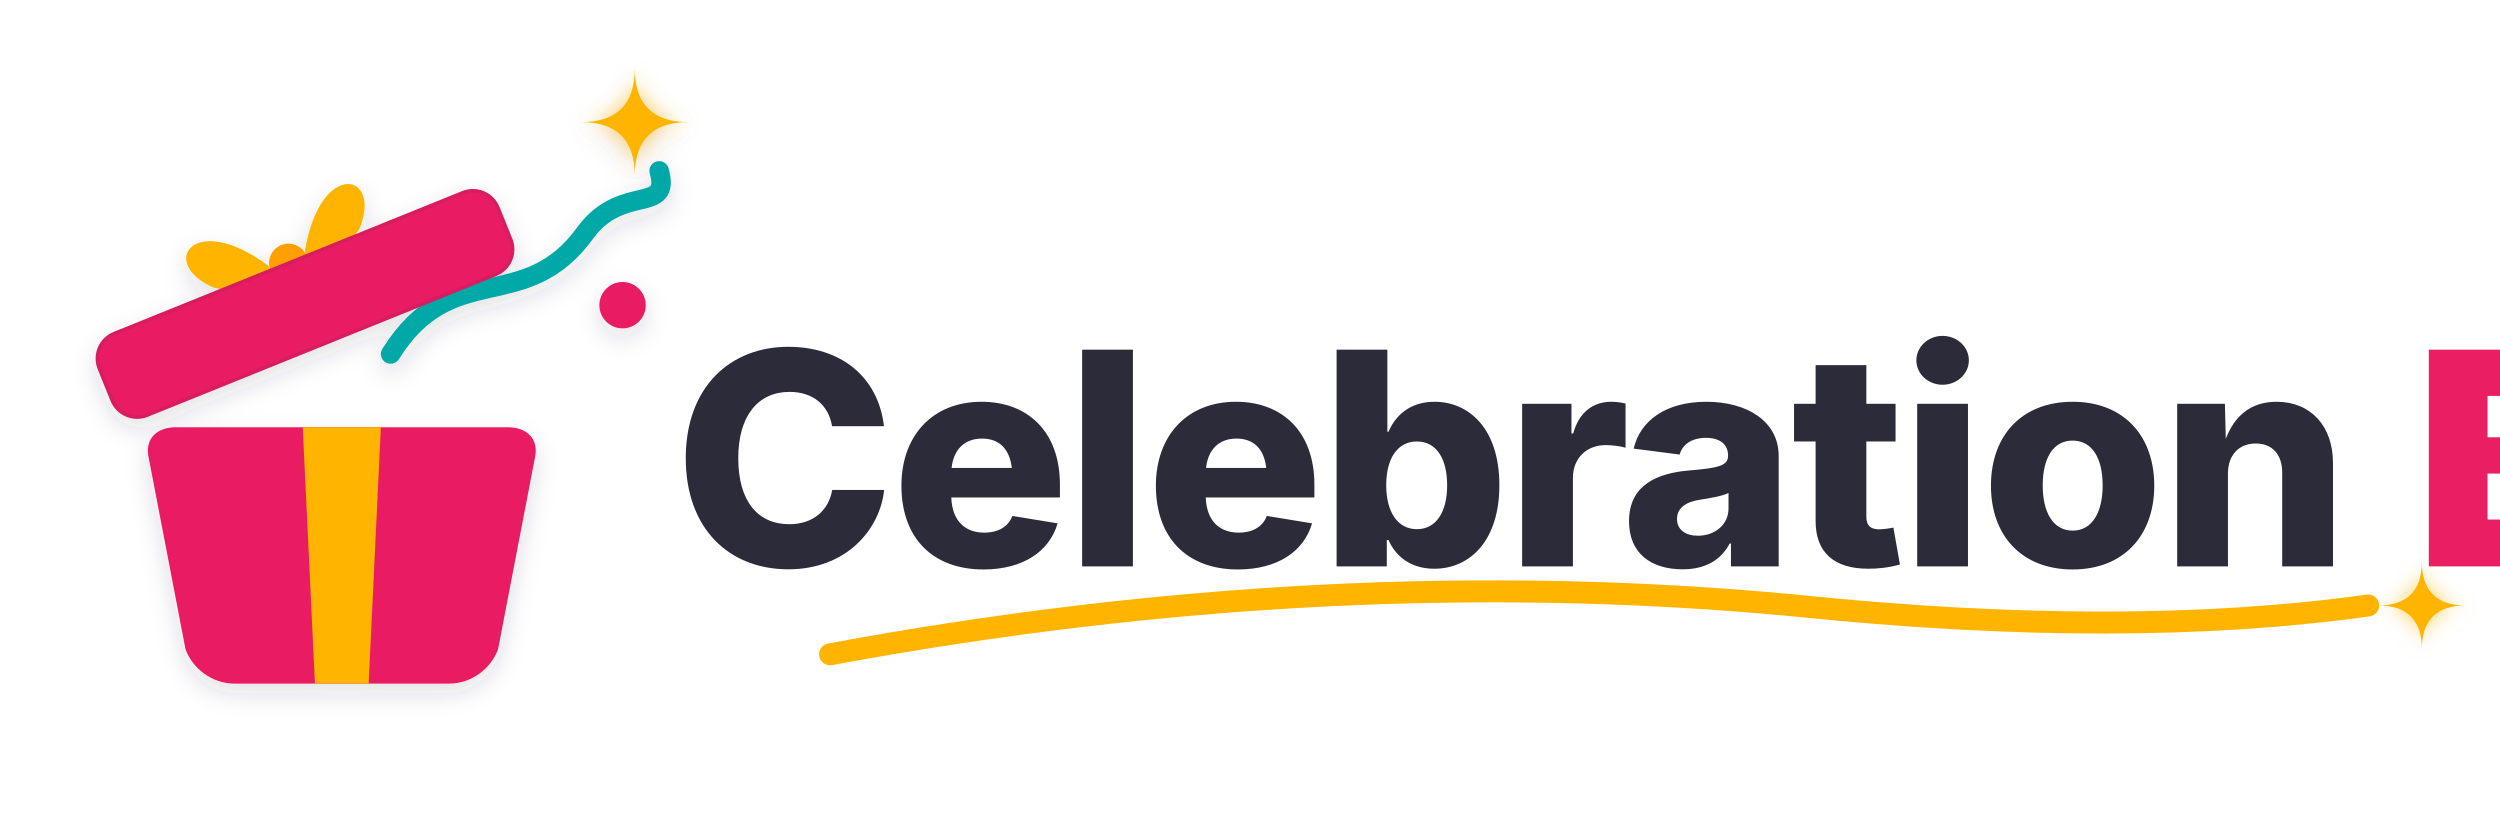
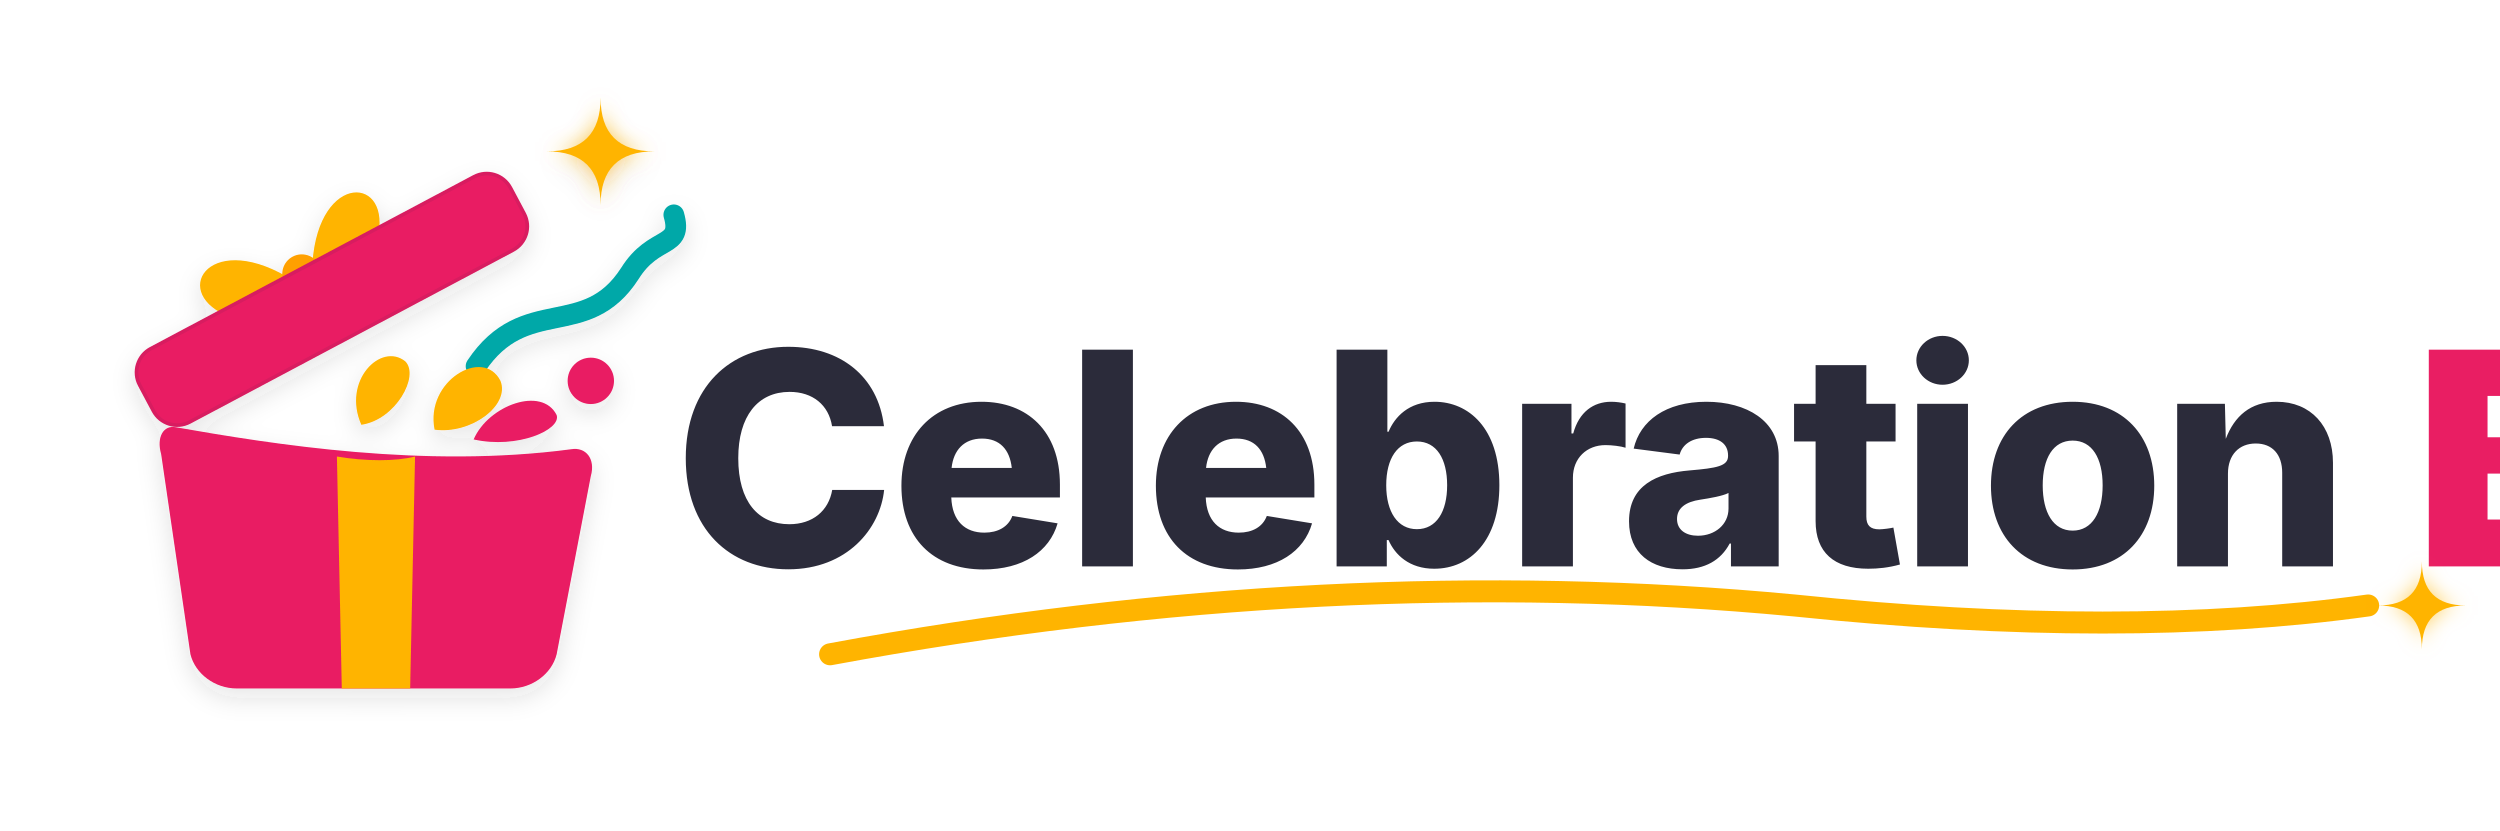
<svg xmlns="http://www.w3.org/2000/svg" viewBox="0 0 1024 340" role="img" aria-label="Celebration Box Logo">
  <defs>
    <filter id="svgBoxShadow" x="-20%" y="-20%" width="140%" height="140%">
-       <feDropShadow dx="0" dy="4" stdDeviation="5" flood-color="#2B2B3A" flood-opacity="0.14" />
+       <feDropShadow dx="0" dy="4" stdDeviation="5" flood-color="#2B2B3A" flood-opacity="0.12" />
    </filter>
    <filter id="svgStarGlow" x="-30%" y="-30%" width="160%" height="160%">
      <feDropShadow dx="0" dy="0" stdDeviation="4" flood-color="#FFB400" flood-opacity="0.6" />
    </filter>
  </defs>
  <g filter="url(#svgBoxShadow)">
    <g id="celebration-burst">
-       <path d="M 260 28 Q 260 50 282 50 Q 260 50 260 72 Q 260 50 238 50 Q 260 50 260 28 Z" fill="#FFB400" filter="url(#svgStarGlow)" />
-       <path d="M 160 145 C 185 105 215 130 240 95 C 255 75 275 88 270 70" fill="none" stroke="#00A8A8" stroke-width="8" stroke-linecap="round" />
-       <circle cx="255" cy="125" r="9.5" fill="#E91E63" />
-       <path d="M 115 135 C 105 118 125 102 136 118 C 142 128 130 140 115 135 Z" fill="#FFB400" />
-       <path d="M 152 110 C 146 92 168 80 174 100 C 178 112 162 122 152 110 Z" fill="#FFB400" />
+       <path d="M 246 40 Q 246 62 268 62 Q 246 62 246 84 Q 246 62 224 62 Q 246 62 246 40 Z" fill="#FFB400" filter="url(#svgStarGlow)" />
+       <path d="M 195 150 C 215 120 240 140 258 112 C 268 96 280 102 276 88" fill="none" stroke="#00A8A8" stroke-width="8.5" stroke-linecap="round" />
+       <circle cx="242" cy="156" r="9.5" fill="#E91E63" />
+       <path d="M 148 174 C 140 156 156 140 166 148 C 172 154 162 172 148 174 Z" fill="#FFB400" />
+       <path d="M 178 176 C 174 156 198 142 205 156 C 209 166 193 178 178 176 Z" fill="#FFB400" />
+       <path d="M 194 180 C 200 166 222 158 228 170 C 230 176 212 184 194 180 Z" fill="#E91E63" />
    </g>
-     <path d="M 72 175 L 208 175 C 216 175 221 180 219 188 L 204 266 C 201 274 193 280 184 280 L 96 280 C 87 280 79 274 76 266 L 61 188 C 59 180 64 175 72 175 Z" fill="#E91E63" />
-     <path d="M 124 175 L 156 175 L 151 280 L 129 280 Z" fill="#FFB400" />
-     <g transform="rotate(-22 72 175)">
-       <g transform="translate(140, 130)">
-         <path d="M -8 -2 C -28 -35 -50 -20 -32 -2 C -20 6 -12 2 -8 2 Z" fill="#FFB400" />
-         <path d="M 8 2 C 12 2 20 6 32 -2 C 50 -20 28 -35 8 -2 Z" fill="#FFB400" />
-         <circle cx="0" cy="0" r="8" fill="#FFA000" />
+     <path d="M 72 175 C 112 182 174 192 234 184 C 240 183 244 188 242 195 L 228 268 C 226 276 218 282 209 282 L 97 282 C 88 282 80 276 78 268 L 66 186 C 64 179 67 174 72 175 Z" fill="#E91E63" />
+     <path d="M 138 187 C 150 189 162 189 170 187 L 168 282 L 140 282 Z" fill="#FFB400" />
+     <g transform="translate(68, 178) rotate(-28)">
+       <g transform="translate(80, -34)">
+         <path d="M -6 0 C -26 -32 -52 -16 -34 4 C -22 10 -12 6 -6 0 Z" fill="#FFB400" />
+         <path d="M 6 0 C 12 6 22 10 34 4 C 52 -16 26 -32 6 0 Z" fill="#FFB400" />
+         <circle cx="0" cy="2" r="8" fill="#FFA000" />
      </g>
-       <rect x="52" y="130" width="176" height="36" rx="11" fill="#E91E63" stroke="#D81B60" stroke-width="1.5" />
+       <rect x="0" y="-34" width="172" height="34" rx="11" fill="#E91E63" stroke="#D81B60" stroke-width="1.5" />
    </g>
  </g>
  <text x="276" y="232" font-family="'Poppins', 'Plus Jakarta Sans', system-ui, -apple-system, sans-serif" font-size="122" font-weight="800" letter-spacing="-1.8">
    <tspan fill="#2B2B3A">Celebration </tspan>
    <tspan fill="#E91E63" font-weight="900">Box</tspan>
  </text>
  <path d="M 340 268 Q 545 230 735 248 Q 870 262 970 248" fill="none" stroke="#FFB400" stroke-width="9" stroke-linecap="round" />
  <path d="M 992 230 Q 992 248 1010 248 Q 992 248 992 266 Q 992 248 974 248 Q 992 248 992 230 Z" fill="#FFB400" filter="url(#svgStarGlow)" />
</svg>
